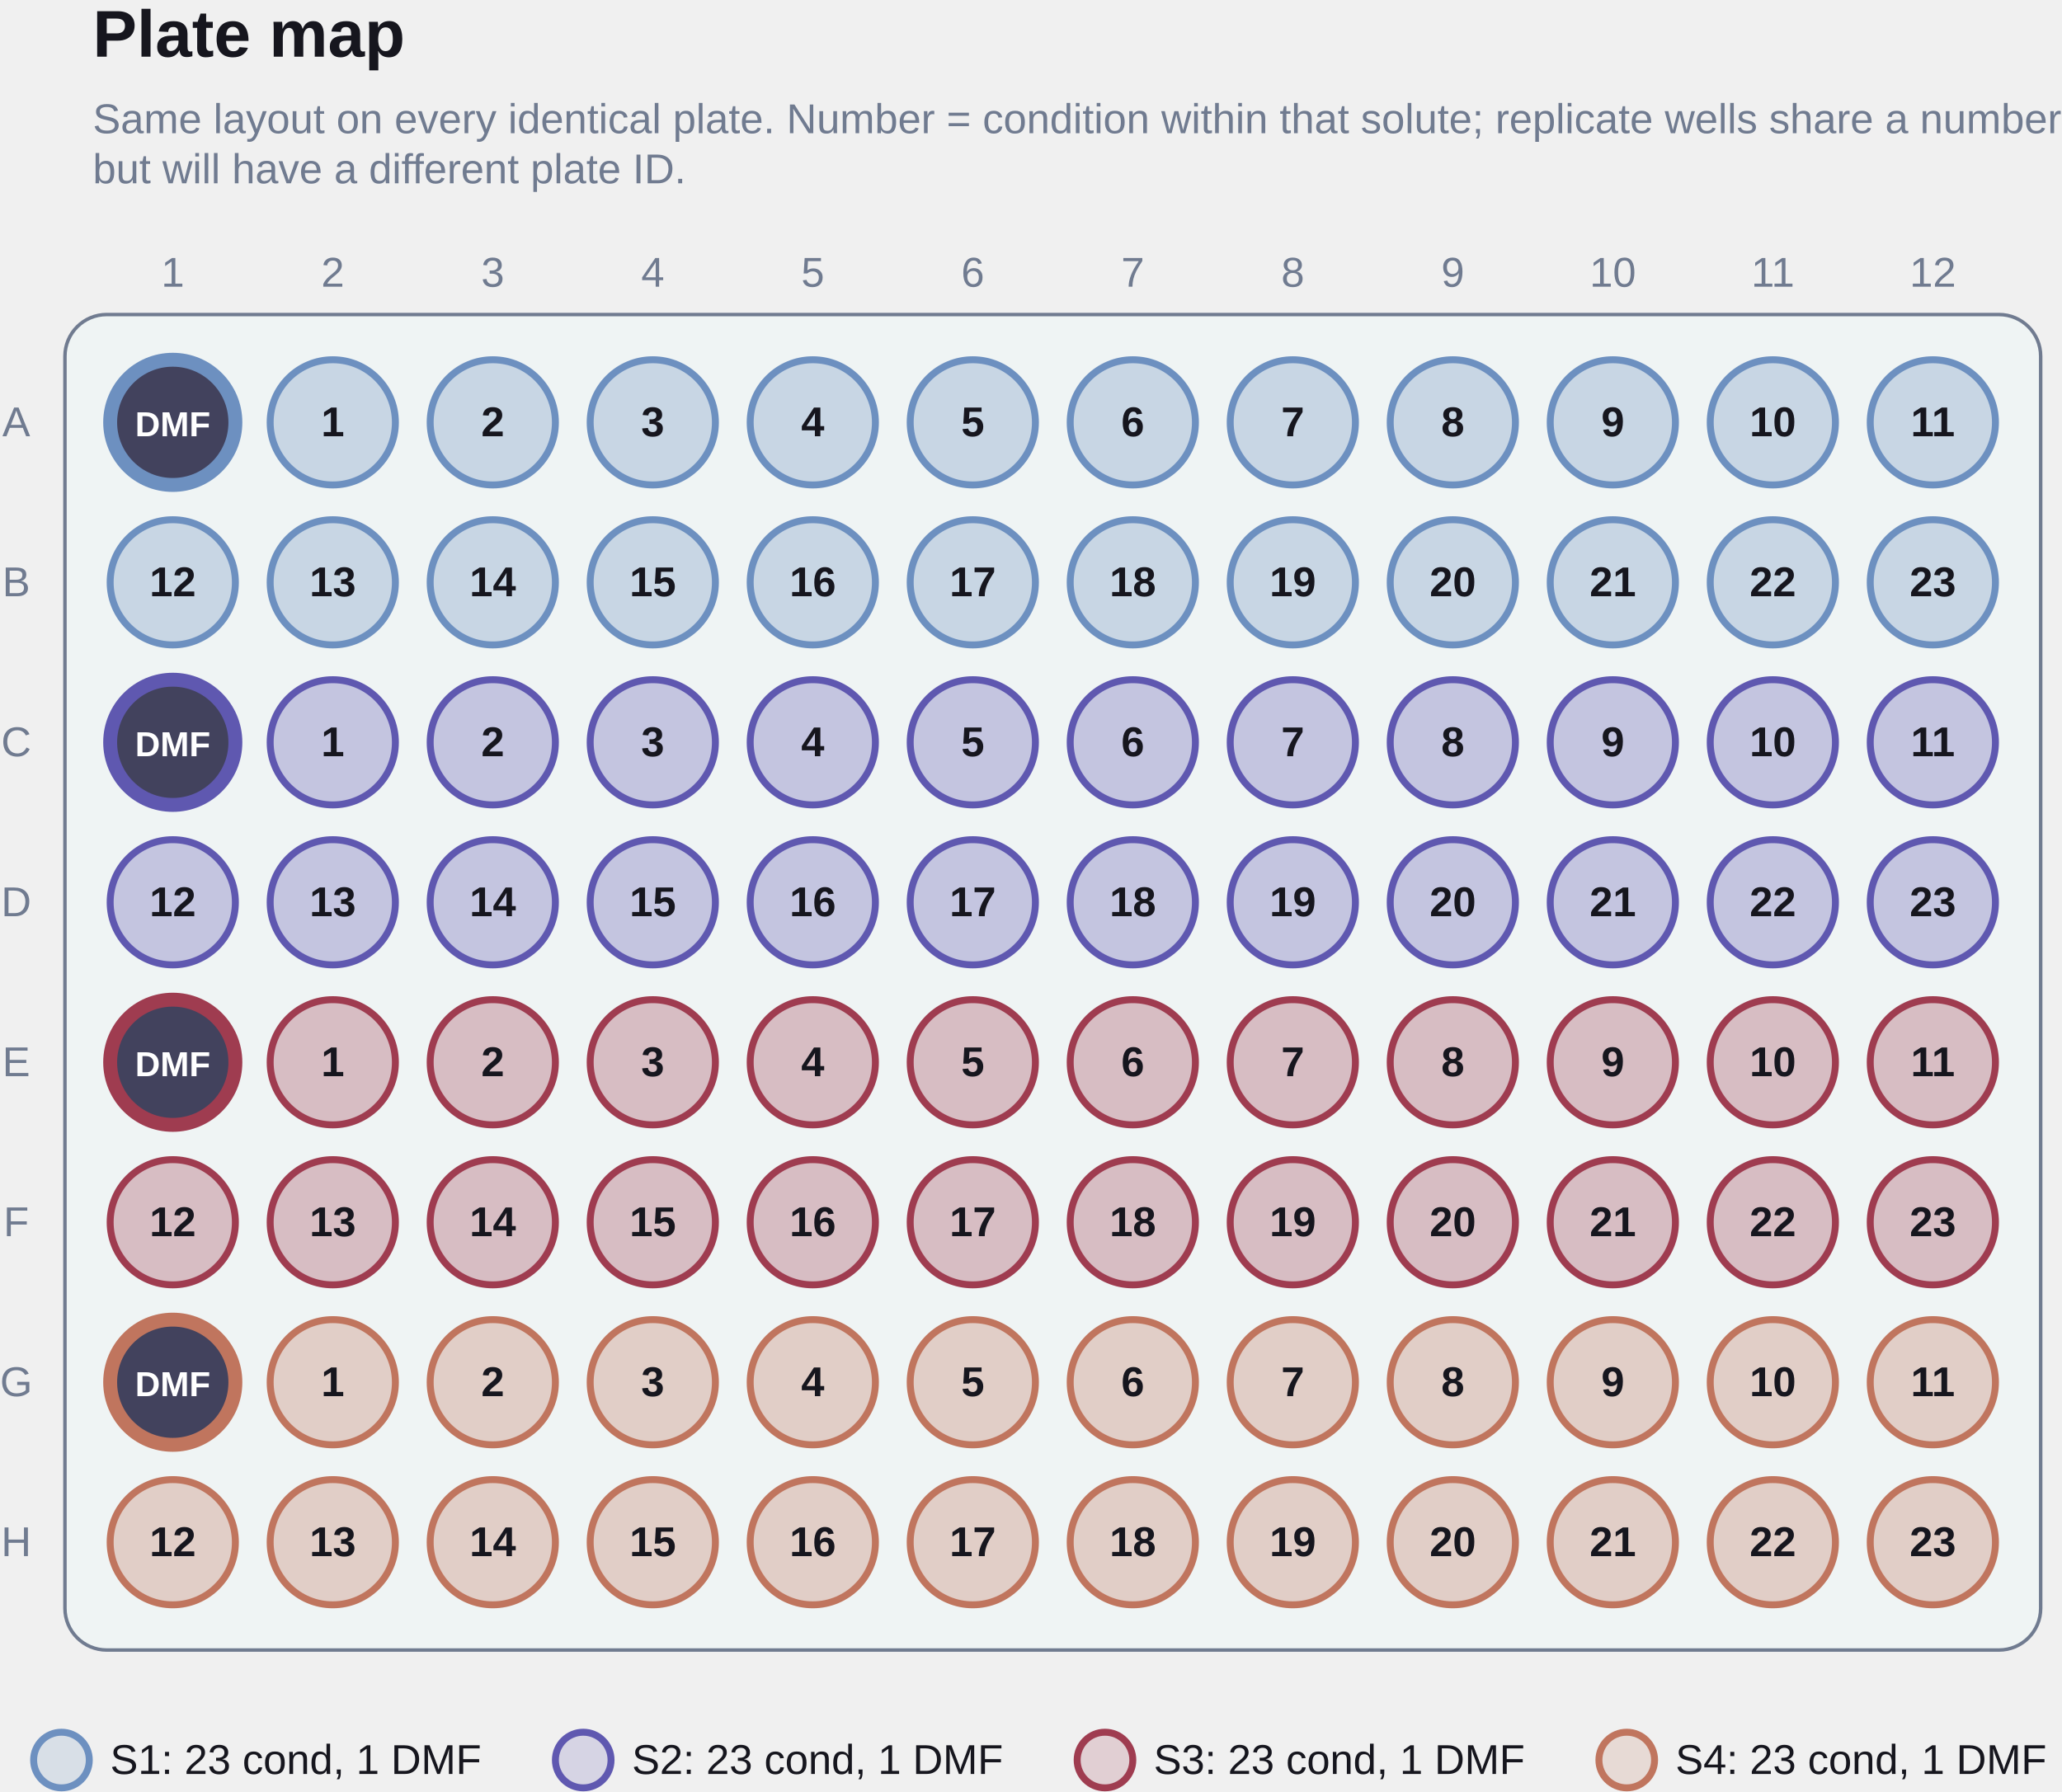
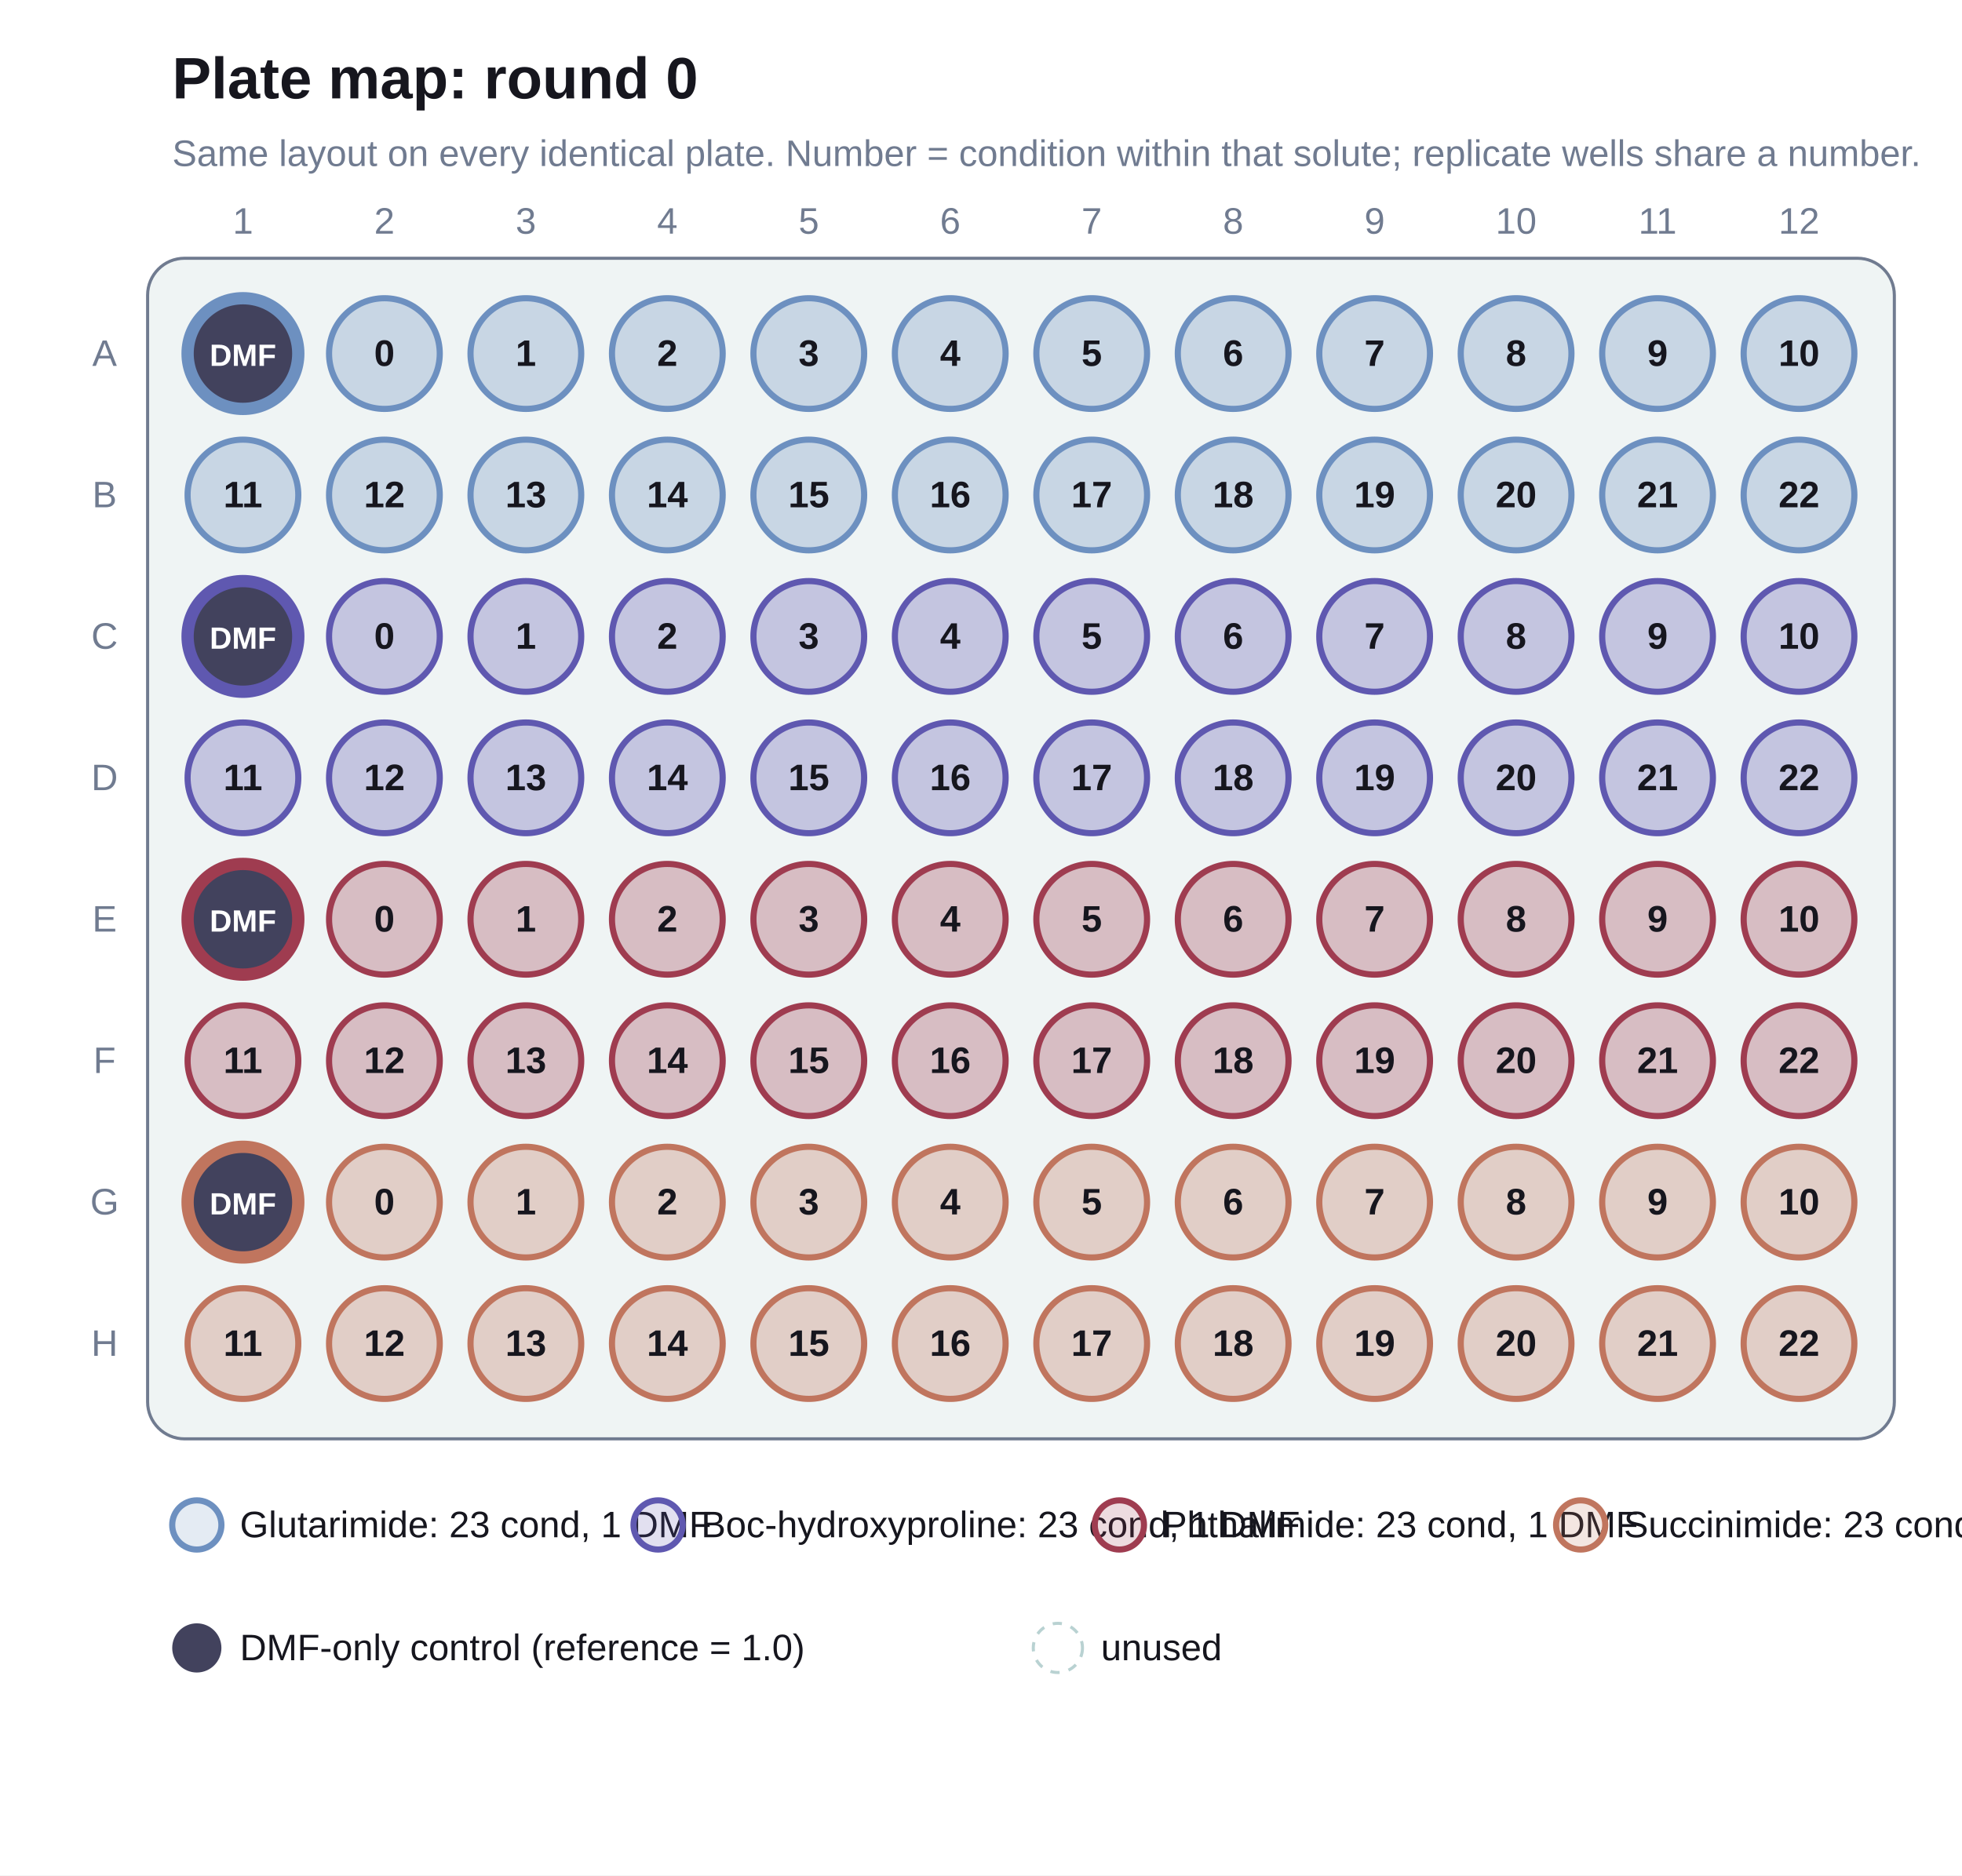
- <svg xmlns="http://www.w3.org/2000/svg" id="Layer_1" version="1.1" viewBox="0 0 592.8 515.07">
-   <defs>
-     <style>
-       .st0, .st1, .st2, .st3, .st4 {
-         isolation: isolate;
-       }
- 
-       .st0, .st1, .st3 {
-         fill: #16161e;
-       }
- 
-       .st0, .st2 {
-         font-family: ArialMT, Arial;
-       }
- 
-       .st0, .st2, .st3 {
-         font-size: 12px;
-       }
- 
-       .st5, .st6, .st7 {
-         stroke: #c0755e;
-       }
- 
-       .st5, .st8, .st9, .st10, .st11, .st12, .st7, .st13 {
-         stroke-width: 2px;
-       }
- 
-       .st5, .st11, .st12, .st13 {
-         fill-opacity: .18;
-       }
- 
-       .st5, .st7 {
-         fill: #c0755e;
-       }
- 
-       .st6, .st14, .st15, .st16 {
-         fill: #42425d;
-         stroke-width: 4px;
-       }
- 
-       .st8, .st9, .st10, .st7 {
-         fill-opacity: .3;
-       }
- 
-       .st8, .st13 {
-         fill: #9f3c50;
-       }
- 
-       .st8, .st13, .st15 {
-         stroke: #9f3c50;
-       }
- 
-       .st1 {
-         font-size: 19px;
-       }
- 
-       .st1, .st3, .st4 {
-         font-family: Arial-BoldMT, Arial;
-         font-weight: 700;
-       }
- 
-       .st9, .st11 {
-         fill: #5f58b0;
-       }
- 
-       .st9, .st11, .st16 {
-         stroke: #5f58b0;
-       }
- 
-       .st10, .st12 {
-         fill: #6d90c0;
-       }
- 
-       .st10, .st12, .st14 {
-         stroke: #6d90c0;
-       }
- 
-       .st17 {
-         fill: #eff4f4;
-         stroke: #707b90;
-       }
- 
-       .st2 {
-         fill: #707b90;
-       }
- 
-       .st4 {
-         fill: #fff;
-         font-size: 10px;
-       }
-     </style>
-   </defs>
-   <text class="st1" transform="translate(26.67 16.3)">
-     <tspan x="0" y="0">Plate map</tspan>
-   </text>
-   <text class="st2" transform="translate(26.67 38.3)">
-     <tspan x="0" y="0">Same layout on every identical plate. Number = condition within that solute; replicate wells share a number</tspan>
-     <tspan x="0" y="14.4">but will have a different plate ID.</tspan>
-   </text>
-   <rect class="st17" x="18.67" y="90.44" width="568" height="384" rx="12" ry="12" />
-   <text class="st2" transform="translate(46.33 82.44)">
-     <tspan x="0" y="0">1</tspan>
-   </text>
-   <text class="st2" transform="translate(92.33 82.44)">
-     <tspan x="0" y="0">2</tspan>
-   </text>
-   <text class="st2" transform="translate(138.33 82.44)">
-     <tspan x="0" y="0">3</tspan>
-   </text>
-   <text class="st2" transform="translate(184.33 82.44)">
-     <tspan x="0" y="0">4</tspan>
-   </text>
-   <text class="st2" transform="translate(230.33 82.44)">
-     <tspan x="0" y="0">5</tspan>
-   </text>
-   <text class="st2" transform="translate(276.33 82.44)">
-     <tspan x="0" y="0">6</tspan>
-   </text>
-   <text class="st2" transform="translate(322.33 82.44)">
-     <tspan x="0" y="0">7</tspan>
-   </text>
-   <text class="st2" transform="translate(368.33 82.44)">
-     <tspan x="0" y="0">8</tspan>
-   </text>
-   <text class="st2" transform="translate(414.33 82.44)">
-     <tspan x="0" y="0">9</tspan>
-   </text>
-   <text class="st2" transform="translate(456.99 82.44)">
-     <tspan x="0" y="0">10</tspan>
-   </text>
-   <text class="st2" transform="translate(503.44 82.44)">
-     <tspan x="0" y="0">11</tspan>
-   </text>
-   <text class="st2" transform="translate(548.99 82.44)">
-     <tspan x="0" y="0">12</tspan>
-   </text>
-   <text class="st2" transform="translate(.67 125.44)">
-     <tspan x="0" y="0">A</tspan>
-   </text>
-   <circle class="st14" cx="49.67" cy="121.44" r="18" />
-   <text class="st4" transform="translate(38.84 125.44)">
-     <tspan x="0" y="0">DMF</tspan>
-   </text>
-   <circle class="st10" cx="95.67" cy="121.44" r="18" />
-   <text class="st3" transform="translate(92.33 125.44)">
-     <tspan x="0" y="0">1</tspan>
-   </text>
-   <circle class="st10" cx="141.67" cy="121.44" r="18" />
-   <text class="st3" transform="translate(138.33 125.44)">
-     <tspan x="0" y="0">2</tspan>
-   </text>
-   <circle class="st10" cx="187.67" cy="121.44" r="18" />
-   <text class="st3" transform="translate(184.33 125.44)">
-     <tspan x="0" y="0">3</tspan>
-   </text>
-   <circle class="st10" cx="233.67" cy="121.44" r="18" />
-   <text class="st3" transform="translate(230.33 125.44)">
-     <tspan x="0" y="0">4</tspan>
-   </text>
-   <circle class="st10" cx="279.67" cy="121.44" r="18" />
-   <text class="st3" transform="translate(276.33 125.44)">
-     <tspan x="0" y="0">5</tspan>
-   </text>
-   <circle class="st10" cx="325.67" cy="121.44" r="18" />
-   <text class="st3" transform="translate(322.33 125.44)">
-     <tspan x="0" y="0">6</tspan>
-   </text>
-   <circle class="st10" cx="371.67" cy="121.44" r="18" />
-   <text class="st3" transform="translate(368.33 125.44)">
-     <tspan x="0" y="0">7</tspan>
-   </text>
-   <circle class="st10" cx="417.67" cy="121.44" r="18" />
-   <text class="st3" transform="translate(414.33 125.44)">
-     <tspan x="0" y="0">8</tspan>
-   </text>
-   <circle class="st10" cx="463.67" cy="121.44" r="18" />
-   <text class="st3" transform="translate(460.33 125.44)">
-     <tspan x="0" y="0">9</tspan>
-   </text>
-   <circle class="st10" cx="509.67" cy="121.44" r="18" />
-   <text class="st3" transform="translate(502.99 125.44)">
-     <tspan x="0" y="0">10</tspan>
-   </text>
-   <circle class="st10" cx="555.67" cy="121.44" r="18" />
-   <text class="st3" transform="translate(549.32 125.44)">
-     <tspan x="0" y="0">11</tspan>
-   </text>
-   <text class="st2" transform="translate(.67 171.44)">
-     <tspan x="0" y="0">B</tspan>
-   </text>
-   <circle class="st10" cx="49.67" cy="167.44" r="18" />
-   <text class="st3" transform="translate(42.99 171.44)">
-     <tspan x="0" y="0">12</tspan>
-   </text>
-   <circle class="st10" cx="95.67" cy="167.44" r="18" />
-   <text class="st3" transform="translate(88.99 171.44)">
-     <tspan x="0" y="0">13</tspan>
-   </text>
-   <circle class="st10" cx="141.67" cy="167.44" r="18" />
-   <text class="st3" transform="translate(134.99 171.44)">
-     <tspan x="0" y="0">14</tspan>
-   </text>
-   <circle class="st10" cx="187.67" cy="167.44" r="18" />
-   <text class="st3" transform="translate(180.99 171.44)">
-     <tspan x="0" y="0">15</tspan>
-   </text>
-   <circle class="st10" cx="233.67" cy="167.44" r="18" />
-   <text class="st3" transform="translate(226.99 171.44)">
-     <tspan x="0" y="0">16</tspan>
-   </text>
-   <circle class="st10" cx="279.67" cy="167.44" r="18" />
-   <text class="st3" transform="translate(272.99 171.44)">
-     <tspan x="0" y="0">17</tspan>
-   </text>
-   <circle class="st10" cx="325.67" cy="167.44" r="18" />
-   <text class="st3" transform="translate(318.99 171.44)">
-     <tspan x="0" y="0">18</tspan>
-   </text>
-   <circle class="st10" cx="371.67" cy="167.44" r="18" />
-   <text class="st3" transform="translate(364.99 171.44)">
-     <tspan x="0" y="0">19</tspan>
-   </text>
-   <circle class="st10" cx="417.67" cy="167.44" r="18" />
-   <text class="st3" transform="translate(410.99 171.44)">
-     <tspan x="0" y="0">20</tspan>
-   </text>
-   <circle class="st10" cx="463.67" cy="167.44" r="18" />
-   <text class="st3" transform="translate(456.99 171.44)">
-     <tspan x="0" y="0">21</tspan>
-   </text>
-   <circle class="st10" cx="509.67" cy="167.44" r="18" />
-   <text class="st3" transform="translate(502.99 171.44)">
-     <tspan x="0" y="0">22</tspan>
-   </text>
-   <circle class="st10" cx="555.67" cy="167.44" r="18" />
-   <text class="st3" transform="translate(548.99 171.44)">
-     <tspan x="0" y="0">23</tspan>
-   </text>
-   <text class="st2" transform="translate(.33 217.44)">
-     <tspan x="0" y="0">C</tspan>
-   </text>
-   <circle class="st16" cx="49.67" cy="213.44" r="18" />
-   <text class="st4" transform="translate(38.84 217.44)">
-     <tspan x="0" y="0">DMF</tspan>
-   </text>
-   <circle class="st9" cx="95.67" cy="213.44" r="18" />
-   <text class="st3" transform="translate(92.33 217.44)">
-     <tspan x="0" y="0">1</tspan>
-   </text>
-   <circle class="st9" cx="141.67" cy="213.44" r="18" />
-   <text class="st3" transform="translate(138.33 217.44)">
-     <tspan x="0" y="0">2</tspan>
-   </text>
-   <circle class="st9" cx="187.67" cy="213.44" r="18" />
-   <text class="st3" transform="translate(184.33 217.44)">
-     <tspan x="0" y="0">3</tspan>
-   </text>
-   <circle class="st9" cx="233.67" cy="213.44" r="18" />
-   <text class="st3" transform="translate(230.33 217.44)">
-     <tspan x="0" y="0">4</tspan>
-   </text>
-   <circle class="st9" cx="279.67" cy="213.44" r="18" />
-   <text class="st3" transform="translate(276.33 217.44)">
-     <tspan x="0" y="0">5</tspan>
-   </text>
-   <circle class="st9" cx="325.67" cy="213.44" r="18" />
-   <text class="st3" transform="translate(322.33 217.44)">
-     <tspan x="0" y="0">6</tspan>
-   </text>
-   <circle class="st9" cx="371.67" cy="213.44" r="18" />
-   <text class="st3" transform="translate(368.33 217.44)">
-     <tspan x="0" y="0">7</tspan>
-   </text>
-   <circle class="st9" cx="417.67" cy="213.44" r="18" />
-   <text class="st3" transform="translate(414.33 217.44)">
-     <tspan x="0" y="0">8</tspan>
-   </text>
-   <circle class="st9" cx="463.67" cy="213.44" r="18" />
-   <text class="st3" transform="translate(460.33 217.44)">
-     <tspan x="0" y="0">9</tspan>
-   </text>
-   <circle class="st9" cx="509.67" cy="213.44" r="18" />
-   <text class="st3" transform="translate(502.99 217.44)">
-     <tspan x="0" y="0">10</tspan>
-   </text>
-   <circle class="st9" cx="555.67" cy="213.44" r="18" />
-   <text class="st3" transform="translate(549.32 217.44)">
-     <tspan x="0" y="0">11</tspan>
-   </text>
-   <text class="st2" transform="translate(.33 263.44)">
-     <tspan x="0" y="0">D</tspan>
-   </text>
-   <circle class="st9" cx="49.67" cy="259.44" r="18" />
-   <text class="st3" transform="translate(42.99 263.44)">
-     <tspan x="0" y="0">12</tspan>
-   </text>
-   <circle class="st9" cx="95.67" cy="259.44" r="18" />
-   <text class="st3" transform="translate(88.99 263.44)">
-     <tspan x="0" y="0">13</tspan>
-   </text>
-   <circle class="st9" cx="141.67" cy="259.44" r="18" />
-   <text class="st3" transform="translate(134.99 263.44)">
-     <tspan x="0" y="0">14</tspan>
-   </text>
-   <circle class="st9" cx="187.67" cy="259.44" r="18" />
-   <text class="st3" transform="translate(180.99 263.44)">
-     <tspan x="0" y="0">15</tspan>
-   </text>
-   <circle class="st9" cx="233.67" cy="259.44" r="18" />
-   <text class="st3" transform="translate(226.99 263.44)">
-     <tspan x="0" y="0">16</tspan>
-   </text>
-   <circle class="st9" cx="279.67" cy="259.44" r="18" />
-   <text class="st3" transform="translate(272.99 263.44)">
-     <tspan x="0" y="0">17</tspan>
-   </text>
-   <circle class="st9" cx="325.67" cy="259.44" r="18" />
-   <text class="st3" transform="translate(318.99 263.44)">
-     <tspan x="0" y="0">18</tspan>
-   </text>
-   <circle class="st9" cx="371.67" cy="259.44" r="18" />
-   <text class="st3" transform="translate(364.99 263.44)">
-     <tspan x="0" y="0">19</tspan>
-   </text>
-   <circle class="st9" cx="417.67" cy="259.44" r="18" />
-   <text class="st3" transform="translate(410.99 263.44)">
-     <tspan x="0" y="0">20</tspan>
-   </text>
-   <circle class="st9" cx="463.67" cy="259.44" r="18" />
-   <text class="st3" transform="translate(456.99 263.44)">
-     <tspan x="0" y="0">21</tspan>
-   </text>
-   <circle class="st9" cx="509.67" cy="259.44" r="18" />
-   <text class="st3" transform="translate(502.99 263.44)">
-     <tspan x="0" y="0">22</tspan>
-   </text>
-   <circle class="st9" cx="555.67" cy="259.44" r="18" />
-   <text class="st3" transform="translate(548.99 263.44)">
-     <tspan x="0" y="0">23</tspan>
-   </text>
-   <text class="st2" transform="translate(.67 309.44)">
-     <tspan x="0" y="0">E</tspan>
-   </text>
-   <circle class="st15" cx="49.67" cy="305.44" r="18" />
-   <text class="st4" transform="translate(38.84 309.44)">
-     <tspan x="0" y="0">DMF</tspan>
-   </text>
-   <circle class="st8" cx="95.67" cy="305.44" r="18" />
-   <text class="st3" transform="translate(92.33 309.44)">
-     <tspan x="0" y="0">1</tspan>
-   </text>
-   <circle class="st8" cx="141.67" cy="305.44" r="18" />
-   <text class="st3" transform="translate(138.33 309.44)">
-     <tspan x="0" y="0">2</tspan>
-   </text>
-   <circle class="st8" cx="187.67" cy="305.44" r="18" />
-   <text class="st3" transform="translate(184.33 309.44)">
-     <tspan x="0" y="0">3</tspan>
-   </text>
-   <circle class="st8" cx="233.67" cy="305.44" r="18" />
-   <text class="st3" transform="translate(230.33 309.44)">
-     <tspan x="0" y="0">4</tspan>
-   </text>
-   <circle class="st8" cx="279.67" cy="305.44" r="18" />
-   <text class="st3" transform="translate(276.33 309.44)">
-     <tspan x="0" y="0">5</tspan>
-   </text>
-   <circle class="st8" cx="325.67" cy="305.44" r="18" />
-   <text class="st3" transform="translate(322.33 309.44)">
-     <tspan x="0" y="0">6</tspan>
-   </text>
-   <circle class="st8" cx="371.67" cy="305.44" r="18" />
-   <text class="st3" transform="translate(368.33 309.44)">
-     <tspan x="0" y="0">7</tspan>
-   </text>
-   <circle class="st8" cx="417.67" cy="305.44" r="18" />
-   <text class="st3" transform="translate(414.33 309.44)">
-     <tspan x="0" y="0">8</tspan>
-   </text>
-   <circle class="st8" cx="463.67" cy="305.44" r="18" />
-   <text class="st3" transform="translate(460.33 309.44)">
-     <tspan x="0" y="0">9</tspan>
-   </text>
-   <circle class="st8" cx="509.67" cy="305.44" r="18" />
-   <text class="st3" transform="translate(502.99 309.44)">
-     <tspan x="0" y="0">10</tspan>
-   </text>
-   <circle class="st8" cx="555.67" cy="305.44" r="18" />
-   <text class="st3" transform="translate(549.32 309.44)">
-     <tspan x="0" y="0">11</tspan>
-   </text>
-   <text class="st2" transform="translate(1 355.44)">
-     <tspan x="0" y="0">F</tspan>
-   </text>
-   <circle class="st8" cx="49.67" cy="351.44" r="18" />
-   <text class="st3" transform="translate(42.99 355.44)">
-     <tspan x="0" y="0">12</tspan>
-   </text>
-   <circle class="st8" cx="95.67" cy="351.44" r="18" />
-   <text class="st3" transform="translate(88.99 355.44)">
-     <tspan x="0" y="0">13</tspan>
-   </text>
-   <circle class="st8" cx="141.67" cy="351.44" r="18" />
-   <text class="st3" transform="translate(134.99 355.44)">
-     <tspan x="0" y="0">14</tspan>
-   </text>
-   <circle class="st8" cx="187.67" cy="351.44" r="18" />
-   <text class="st3" transform="translate(180.99 355.44)">
-     <tspan x="0" y="0">15</tspan>
-   </text>
-   <circle class="st8" cx="233.67" cy="351.44" r="18" />
-   <text class="st3" transform="translate(226.99 355.44)">
-     <tspan x="0" y="0">16</tspan>
-   </text>
-   <circle class="st8" cx="279.67" cy="351.44" r="18" />
-   <text class="st3" transform="translate(272.99 355.44)">
-     <tspan x="0" y="0">17</tspan>
-   </text>
-   <circle class="st8" cx="325.67" cy="351.44" r="18" />
-   <text class="st3" transform="translate(318.99 355.44)">
-     <tspan x="0" y="0">18</tspan>
-   </text>
-   <circle class="st8" cx="371.67" cy="351.44" r="18" />
-   <text class="st3" transform="translate(364.99 355.44)">
-     <tspan x="0" y="0">19</tspan>
-   </text>
-   <circle class="st8" cx="417.67" cy="351.44" r="18" />
-   <text class="st3" transform="translate(410.99 355.44)">
-     <tspan x="0" y="0">20</tspan>
-   </text>
-   <circle class="st8" cx="463.67" cy="351.44" r="18" />
-   <text class="st3" transform="translate(456.99 355.44)">
-     <tspan x="0" y="0">21</tspan>
-   </text>
-   <circle class="st8" cx="509.67" cy="351.44" r="18" />
-   <text class="st3" transform="translate(502.99 355.44)">
-     <tspan x="0" y="0">22</tspan>
-   </text>
-   <circle class="st8" cx="555.67" cy="351.44" r="18" />
-   <text class="st3" transform="translate(548.99 355.44)">
-     <tspan x="0" y="0">23</tspan>
-   </text>
-   <text class="st2" transform="translate(0 401.44)">
-     <tspan x="0" y="0">G</tspan>
-   </text>
-   <circle class="st6" cx="49.67" cy="397.44" r="18" />
-   <text class="st4" transform="translate(38.84 401.44)">
-     <tspan x="0" y="0">DMF</tspan>
-   </text>
-   <circle class="st7" cx="95.67" cy="397.44" r="18" />
-   <text class="st3" transform="translate(92.33 401.44)">
-     <tspan x="0" y="0">1</tspan>
-   </text>
-   <circle class="st7" cx="141.67" cy="397.44" r="18" />
-   <text class="st3" transform="translate(138.33 401.44)">
-     <tspan x="0" y="0">2</tspan>
-   </text>
-   <circle class="st7" cx="187.67" cy="397.44" r="18" />
-   <text class="st3" transform="translate(184.33 401.44)">
-     <tspan x="0" y="0">3</tspan>
-   </text>
-   <circle class="st7" cx="233.67" cy="397.44" r="18" />
-   <text class="st3" transform="translate(230.33 401.44)">
-     <tspan x="0" y="0">4</tspan>
-   </text>
-   <circle class="st7" cx="279.67" cy="397.44" r="18" />
-   <text class="st3" transform="translate(276.33 401.44)">
-     <tspan x="0" y="0">5</tspan>
-   </text>
-   <circle class="st7" cx="325.67" cy="397.44" r="18" />
-   <text class="st3" transform="translate(322.33 401.44)">
-     <tspan x="0" y="0">6</tspan>
-   </text>
-   <circle class="st7" cx="371.67" cy="397.44" r="18" />
-   <text class="st3" transform="translate(368.33 401.44)">
-     <tspan x="0" y="0">7</tspan>
-   </text>
-   <circle class="st7" cx="417.67" cy="397.44" r="18" />
-   <text class="st3" transform="translate(414.33 401.44)">
-     <tspan x="0" y="0">8</tspan>
-   </text>
-   <circle class="st7" cx="463.67" cy="397.44" r="18" />
-   <text class="st3" transform="translate(460.33 401.44)">
-     <tspan x="0" y="0">9</tspan>
-   </text>
-   <circle class="st7" cx="509.67" cy="397.44" r="18" />
-   <text class="st3" transform="translate(502.99 401.44)">
-     <tspan x="0" y="0">10</tspan>
-   </text>
-   <circle class="st7" cx="555.67" cy="397.44" r="18" />
-   <text class="st3" transform="translate(549.32 401.44)">
-     <tspan x="0" y="0">11</tspan>
-   </text>
-   <text class="st2" transform="translate(.33 447.44)">
-     <tspan x="0" y="0">H</tspan>
-   </text>
-   <circle class="st7" cx="49.67" cy="443.44" r="18" />
-   <text class="st3" transform="translate(42.99 447.44)">
-     <tspan x="0" y="0">12</tspan>
-   </text>
-   <circle class="st7" cx="95.67" cy="443.44" r="18" />
-   <text class="st3" transform="translate(88.99 447.44)">
-     <tspan x="0" y="0">13</tspan>
-   </text>
-   <circle class="st7" cx="141.67" cy="443.44" r="18" />
-   <text class="st3" transform="translate(134.99 447.44)">
-     <tspan x="0" y="0">14</tspan>
-   </text>
-   <circle class="st7" cx="187.67" cy="443.44" r="18" />
-   <text class="st3" transform="translate(180.99 447.44)">
-     <tspan x="0" y="0">15</tspan>
-   </text>
-   <circle class="st7" cx="233.67" cy="443.44" r="18" />
-   <text class="st3" transform="translate(226.99 447.44)">
-     <tspan x="0" y="0">16</tspan>
-   </text>
-   <circle class="st7" cx="279.67" cy="443.44" r="18" />
-   <text class="st3" transform="translate(272.99 447.44)">
-     <tspan x="0" y="0">17</tspan>
-   </text>
-   <circle class="st7" cx="325.67" cy="443.44" r="18" />
-   <text class="st3" transform="translate(318.99 447.44)">
-     <tspan x="0" y="0">18</tspan>
-   </text>
-   <circle class="st7" cx="371.67" cy="443.44" r="18" />
-   <text class="st3" transform="translate(364.99 447.44)">
-     <tspan x="0" y="0">19</tspan>
-   </text>
-   <circle class="st7" cx="417.67" cy="443.44" r="18" />
-   <text class="st3" transform="translate(410.99 447.44)">
-     <tspan x="0" y="0">20</tspan>
-   </text>
-   <circle class="st7" cx="463.67" cy="443.44" r="18" />
-   <text class="st3" transform="translate(456.99 447.44)">
-     <tspan x="0" y="0">21</tspan>
-   </text>
-   <circle class="st7" cx="509.67" cy="443.44" r="18" />
-   <text class="st3" transform="translate(502.99 447.44)">
-     <tspan x="0" y="0">22</tspan>
-   </text>
-   <circle class="st7" cx="555.67" cy="443.44" r="18" />
-   <text class="st3" transform="translate(548.99 447.44)">
-     <tspan x="0" y="0">23</tspan>
-   </text>
-   <circle class="st12" cx="17.67" cy="506.07" r="8" />
-   <text class="st0" transform="translate(31.67 510.07)">
-     <tspan x="0" y="0">S1: 23 cond, 1 DMF</tspan>
-   </text>
-   <circle class="st11" cx="167.67" cy="506.07" r="8" />
-   <text class="st0" transform="translate(181.67 510.07)">
-     <tspan x="0" y="0">S2: 23 cond, 1 DMF</tspan>
-   </text>
-   <circle class="st13" cx="317.67" cy="506.07" r="8" />
-   <text class="st0" transform="translate(331.67 510.07)">
-     <tspan x="0" y="0">S3: 23 cond, 1 DMF</tspan>
-   </text>
-   <circle class="st5" cx="467.67" cy="506.07" r="8" />
-   <text class="st0" transform="translate(481.67 510.07)">
-     <tspan x="0" y="0">S4: 23 cond, 1 DMF</tspan>
-   </text>
+ <svg xmlns="http://www.w3.org/2000/svg" viewBox="0 0 638 610" width="638" height="610" font-family="Arial">
+   <rect width="638" height="610" fill="#fff" />
+   <text x="56" y="32" font-size="19" font-weight="bold" fill="#16161e">Plate map: round 0</text>
+   <text x="56" y="54" font-size="12" fill="#707b90">Same layout on every identical plate. Number = condition within that solute; replicate wells share a number.</text>
+   <rect x="48" y="84" width="568" height="384" rx="12" fill="#eff4f4" stroke="#707b90" />
+   <text x="79.0" y="76" text-anchor="middle" font-size="12" fill="#707b90">1</text>
+   <text x="125.0" y="76" text-anchor="middle" font-size="12" fill="#707b90">2</text>
+   <text x="171.0" y="76" text-anchor="middle" font-size="12" fill="#707b90">3</text>
+   <text x="217.0" y="76" text-anchor="middle" font-size="12" fill="#707b90">4</text>
+   <text x="263.0" y="76" text-anchor="middle" font-size="12" fill="#707b90">5</text>
+   <text x="309.0" y="76" text-anchor="middle" font-size="12" fill="#707b90">6</text>
+   <text x="355.0" y="76" text-anchor="middle" font-size="12" fill="#707b90">7</text>
+   <text x="401.0" y="76" text-anchor="middle" font-size="12" fill="#707b90">8</text>
+   <text x="447.0" y="76" text-anchor="middle" font-size="12" fill="#707b90">9</text>
+   <text x="493.0" y="76" text-anchor="middle" font-size="12" fill="#707b90">10</text>
+   <text x="539.0" y="76" text-anchor="middle" font-size="12" fill="#707b90">11</text>
+   <text x="585.0" y="76" text-anchor="middle" font-size="12" fill="#707b90">12</text>
+   <text x="34" y="119.0" text-anchor="middle" font-size="12" fill="#707b90">A</text>
+   <circle cx="79.0" cy="115.0" r="18" fill="#42425d" stroke="#6d90c0" stroke-width="4" />
+   <text x="79.0" y="119.0" text-anchor="middle" font-size="10" font-weight="bold" fill="#fff">DMF</text>
+   <circle cx="125.0" cy="115.0" r="18" fill="#6d90c0" fill-opacity="0.3" stroke="#6d90c0" stroke-width="2" />
+   <text x="125.0" y="119.0" text-anchor="middle" font-size="12" font-weight="bold" fill="#16161e">0</text>
+   <circle cx="171.0" cy="115.0" r="18" fill="#6d90c0" fill-opacity="0.3" stroke="#6d90c0" stroke-width="2" />
+   <text x="171.0" y="119.0" text-anchor="middle" font-size="12" font-weight="bold" fill="#16161e">1</text>
+   <circle cx="217.0" cy="115.0" r="18" fill="#6d90c0" fill-opacity="0.3" stroke="#6d90c0" stroke-width="2" />
+   <text x="217.0" y="119.0" text-anchor="middle" font-size="12" font-weight="bold" fill="#16161e">2</text>
+   <circle cx="263.0" cy="115.0" r="18" fill="#6d90c0" fill-opacity="0.3" stroke="#6d90c0" stroke-width="2" />
+   <text x="263.0" y="119.0" text-anchor="middle" font-size="12" font-weight="bold" fill="#16161e">3</text>
+   <circle cx="309.0" cy="115.0" r="18" fill="#6d90c0" fill-opacity="0.3" stroke="#6d90c0" stroke-width="2" />
+   <text x="309.0" y="119.0" text-anchor="middle" font-size="12" font-weight="bold" fill="#16161e">4</text>
+   <circle cx="355.0" cy="115.0" r="18" fill="#6d90c0" fill-opacity="0.3" stroke="#6d90c0" stroke-width="2" />
+   <text x="355.0" y="119.0" text-anchor="middle" font-size="12" font-weight="bold" fill="#16161e">5</text>
+   <circle cx="401.0" cy="115.0" r="18" fill="#6d90c0" fill-opacity="0.3" stroke="#6d90c0" stroke-width="2" />
+   <text x="401.0" y="119.0" text-anchor="middle" font-size="12" font-weight="bold" fill="#16161e">6</text>
+   <circle cx="447.0" cy="115.0" r="18" fill="#6d90c0" fill-opacity="0.3" stroke="#6d90c0" stroke-width="2" />
+   <text x="447.0" y="119.0" text-anchor="middle" font-size="12" font-weight="bold" fill="#16161e">7</text>
+   <circle cx="493.0" cy="115.0" r="18" fill="#6d90c0" fill-opacity="0.3" stroke="#6d90c0" stroke-width="2" />
+   <text x="493.0" y="119.0" text-anchor="middle" font-size="12" font-weight="bold" fill="#16161e">8</text>
+   <circle cx="539.0" cy="115.0" r="18" fill="#6d90c0" fill-opacity="0.3" stroke="#6d90c0" stroke-width="2" />
+   <text x="539.0" y="119.0" text-anchor="middle" font-size="12" font-weight="bold" fill="#16161e">9</text>
+   <circle cx="585.0" cy="115.0" r="18" fill="#6d90c0" fill-opacity="0.3" stroke="#6d90c0" stroke-width="2" />
+   <text x="585.0" y="119.0" text-anchor="middle" font-size="12" font-weight="bold" fill="#16161e">10</text>
+   <text x="34" y="165.0" text-anchor="middle" font-size="12" fill="#707b90">B</text>
+   <circle cx="79.0" cy="161.0" r="18" fill="#6d90c0" fill-opacity="0.3" stroke="#6d90c0" stroke-width="2" />
+   <text x="79.0" y="165.0" text-anchor="middle" font-size="12" font-weight="bold" fill="#16161e">11</text>
+   <circle cx="125.0" cy="161.0" r="18" fill="#6d90c0" fill-opacity="0.3" stroke="#6d90c0" stroke-width="2" />
+   <text x="125.0" y="165.0" text-anchor="middle" font-size="12" font-weight="bold" fill="#16161e">12</text>
+   <circle cx="171.0" cy="161.0" r="18" fill="#6d90c0" fill-opacity="0.3" stroke="#6d90c0" stroke-width="2" />
+   <text x="171.0" y="165.0" text-anchor="middle" font-size="12" font-weight="bold" fill="#16161e">13</text>
+   <circle cx="217.0" cy="161.0" r="18" fill="#6d90c0" fill-opacity="0.3" stroke="#6d90c0" stroke-width="2" />
+   <text x="217.0" y="165.0" text-anchor="middle" font-size="12" font-weight="bold" fill="#16161e">14</text>
+   <circle cx="263.0" cy="161.0" r="18" fill="#6d90c0" fill-opacity="0.3" stroke="#6d90c0" stroke-width="2" />
+   <text x="263.0" y="165.0" text-anchor="middle" font-size="12" font-weight="bold" fill="#16161e">15</text>
+   <circle cx="309.0" cy="161.0" r="18" fill="#6d90c0" fill-opacity="0.3" stroke="#6d90c0" stroke-width="2" />
+   <text x="309.0" y="165.0" text-anchor="middle" font-size="12" font-weight="bold" fill="#16161e">16</text>
+   <circle cx="355.0" cy="161.0" r="18" fill="#6d90c0" fill-opacity="0.3" stroke="#6d90c0" stroke-width="2" />
+   <text x="355.0" y="165.0" text-anchor="middle" font-size="12" font-weight="bold" fill="#16161e">17</text>
+   <circle cx="401.0" cy="161.0" r="18" fill="#6d90c0" fill-opacity="0.3" stroke="#6d90c0" stroke-width="2" />
+   <text x="401.0" y="165.0" text-anchor="middle" font-size="12" font-weight="bold" fill="#16161e">18</text>
+   <circle cx="447.0" cy="161.0" r="18" fill="#6d90c0" fill-opacity="0.3" stroke="#6d90c0" stroke-width="2" />
+   <text x="447.0" y="165.0" text-anchor="middle" font-size="12" font-weight="bold" fill="#16161e">19</text>
+   <circle cx="493.0" cy="161.0" r="18" fill="#6d90c0" fill-opacity="0.3" stroke="#6d90c0" stroke-width="2" />
+   <text x="493.0" y="165.0" text-anchor="middle" font-size="12" font-weight="bold" fill="#16161e">20</text>
+   <circle cx="539.0" cy="161.0" r="18" fill="#6d90c0" fill-opacity="0.3" stroke="#6d90c0" stroke-width="2" />
+   <text x="539.0" y="165.0" text-anchor="middle" font-size="12" font-weight="bold" fill="#16161e">21</text>
+   <circle cx="585.0" cy="161.0" r="18" fill="#6d90c0" fill-opacity="0.3" stroke="#6d90c0" stroke-width="2" />
+   <text x="585.0" y="165.0" text-anchor="middle" font-size="12" font-weight="bold" fill="#16161e">22</text>
+   <text x="34" y="211.0" text-anchor="middle" font-size="12" fill="#707b90">C</text>
+   <circle cx="79.0" cy="207.0" r="18" fill="#42425d" stroke="#5f58b0" stroke-width="4" />
+   <text x="79.0" y="211.0" text-anchor="middle" font-size="10" font-weight="bold" fill="#fff">DMF</text>
+   <circle cx="125.0" cy="207.0" r="18" fill="#5f58b0" fill-opacity="0.3" stroke="#5f58b0" stroke-width="2" />
+   <text x="125.0" y="211.0" text-anchor="middle" font-size="12" font-weight="bold" fill="#16161e">0</text>
+   <circle cx="171.0" cy="207.0" r="18" fill="#5f58b0" fill-opacity="0.3" stroke="#5f58b0" stroke-width="2" />
+   <text x="171.0" y="211.0" text-anchor="middle" font-size="12" font-weight="bold" fill="#16161e">1</text>
+   <circle cx="217.0" cy="207.0" r="18" fill="#5f58b0" fill-opacity="0.3" stroke="#5f58b0" stroke-width="2" />
+   <text x="217.0" y="211.0" text-anchor="middle" font-size="12" font-weight="bold" fill="#16161e">2</text>
+   <circle cx="263.0" cy="207.0" r="18" fill="#5f58b0" fill-opacity="0.3" stroke="#5f58b0" stroke-width="2" />
+   <text x="263.0" y="211.0" text-anchor="middle" font-size="12" font-weight="bold" fill="#16161e">3</text>
+   <circle cx="309.0" cy="207.0" r="18" fill="#5f58b0" fill-opacity="0.3" stroke="#5f58b0" stroke-width="2" />
+   <text x="309.0" y="211.0" text-anchor="middle" font-size="12" font-weight="bold" fill="#16161e">4</text>
+   <circle cx="355.0" cy="207.0" r="18" fill="#5f58b0" fill-opacity="0.3" stroke="#5f58b0" stroke-width="2" />
+   <text x="355.0" y="211.0" text-anchor="middle" font-size="12" font-weight="bold" fill="#16161e">5</text>
+   <circle cx="401.0" cy="207.0" r="18" fill="#5f58b0" fill-opacity="0.3" stroke="#5f58b0" stroke-width="2" />
+   <text x="401.0" y="211.0" text-anchor="middle" font-size="12" font-weight="bold" fill="#16161e">6</text>
+   <circle cx="447.0" cy="207.0" r="18" fill="#5f58b0" fill-opacity="0.3" stroke="#5f58b0" stroke-width="2" />
+   <text x="447.0" y="211.0" text-anchor="middle" font-size="12" font-weight="bold" fill="#16161e">7</text>
+   <circle cx="493.0" cy="207.0" r="18" fill="#5f58b0" fill-opacity="0.3" stroke="#5f58b0" stroke-width="2" />
+   <text x="493.0" y="211.0" text-anchor="middle" font-size="12" font-weight="bold" fill="#16161e">8</text>
+   <circle cx="539.0" cy="207.0" r="18" fill="#5f58b0" fill-opacity="0.3" stroke="#5f58b0" stroke-width="2" />
+   <text x="539.0" y="211.0" text-anchor="middle" font-size="12" font-weight="bold" fill="#16161e">9</text>
+   <circle cx="585.0" cy="207.0" r="18" fill="#5f58b0" fill-opacity="0.3" stroke="#5f58b0" stroke-width="2" />
+   <text x="585.0" y="211.0" text-anchor="middle" font-size="12" font-weight="bold" fill="#16161e">10</text>
+   <text x="34" y="257.0" text-anchor="middle" font-size="12" fill="#707b90">D</text>
+   <circle cx="79.0" cy="253.0" r="18" fill="#5f58b0" fill-opacity="0.3" stroke="#5f58b0" stroke-width="2" />
+   <text x="79.0" y="257.0" text-anchor="middle" font-size="12" font-weight="bold" fill="#16161e">11</text>
+   <circle cx="125.0" cy="253.0" r="18" fill="#5f58b0" fill-opacity="0.3" stroke="#5f58b0" stroke-width="2" />
+   <text x="125.0" y="257.0" text-anchor="middle" font-size="12" font-weight="bold" fill="#16161e">12</text>
+   <circle cx="171.0" cy="253.0" r="18" fill="#5f58b0" fill-opacity="0.3" stroke="#5f58b0" stroke-width="2" />
+   <text x="171.0" y="257.0" text-anchor="middle" font-size="12" font-weight="bold" fill="#16161e">13</text>
+   <circle cx="217.0" cy="253.0" r="18" fill="#5f58b0" fill-opacity="0.3" stroke="#5f58b0" stroke-width="2" />
+   <text x="217.0" y="257.0" text-anchor="middle" font-size="12" font-weight="bold" fill="#16161e">14</text>
+   <circle cx="263.0" cy="253.0" r="18" fill="#5f58b0" fill-opacity="0.3" stroke="#5f58b0" stroke-width="2" />
+   <text x="263.0" y="257.0" text-anchor="middle" font-size="12" font-weight="bold" fill="#16161e">15</text>
+   <circle cx="309.0" cy="253.0" r="18" fill="#5f58b0" fill-opacity="0.3" stroke="#5f58b0" stroke-width="2" />
+   <text x="309.0" y="257.0" text-anchor="middle" font-size="12" font-weight="bold" fill="#16161e">16</text>
+   <circle cx="355.0" cy="253.0" r="18" fill="#5f58b0" fill-opacity="0.3" stroke="#5f58b0" stroke-width="2" />
+   <text x="355.0" y="257.0" text-anchor="middle" font-size="12" font-weight="bold" fill="#16161e">17</text>
+   <circle cx="401.0" cy="253.0" r="18" fill="#5f58b0" fill-opacity="0.3" stroke="#5f58b0" stroke-width="2" />
+   <text x="401.0" y="257.0" text-anchor="middle" font-size="12" font-weight="bold" fill="#16161e">18</text>
+   <circle cx="447.0" cy="253.0" r="18" fill="#5f58b0" fill-opacity="0.3" stroke="#5f58b0" stroke-width="2" />
+   <text x="447.0" y="257.0" text-anchor="middle" font-size="12" font-weight="bold" fill="#16161e">19</text>
+   <circle cx="493.0" cy="253.0" r="18" fill="#5f58b0" fill-opacity="0.3" stroke="#5f58b0" stroke-width="2" />
+   <text x="493.0" y="257.0" text-anchor="middle" font-size="12" font-weight="bold" fill="#16161e">20</text>
+   <circle cx="539.0" cy="253.0" r="18" fill="#5f58b0" fill-opacity="0.3" stroke="#5f58b0" stroke-width="2" />
+   <text x="539.0" y="257.0" text-anchor="middle" font-size="12" font-weight="bold" fill="#16161e">21</text>
+   <circle cx="585.0" cy="253.0" r="18" fill="#5f58b0" fill-opacity="0.3" stroke="#5f58b0" stroke-width="2" />
+   <text x="585.0" y="257.0" text-anchor="middle" font-size="12" font-weight="bold" fill="#16161e">22</text>
+   <text x="34" y="303.0" text-anchor="middle" font-size="12" fill="#707b90">E</text>
+   <circle cx="79.0" cy="299.0" r="18" fill="#42425d" stroke="#9f3c50" stroke-width="4" />
+   <text x="79.0" y="303.0" text-anchor="middle" font-size="10" font-weight="bold" fill="#fff">DMF</text>
+   <circle cx="125.0" cy="299.0" r="18" fill="#9f3c50" fill-opacity="0.3" stroke="#9f3c50" stroke-width="2" />
+   <text x="125.0" y="303.0" text-anchor="middle" font-size="12" font-weight="bold" fill="#16161e">0</text>
+   <circle cx="171.0" cy="299.0" r="18" fill="#9f3c50" fill-opacity="0.3" stroke="#9f3c50" stroke-width="2" />
+   <text x="171.0" y="303.0" text-anchor="middle" font-size="12" font-weight="bold" fill="#16161e">1</text>
+   <circle cx="217.0" cy="299.0" r="18" fill="#9f3c50" fill-opacity="0.3" stroke="#9f3c50" stroke-width="2" />
+   <text x="217.0" y="303.0" text-anchor="middle" font-size="12" font-weight="bold" fill="#16161e">2</text>
+   <circle cx="263.0" cy="299.0" r="18" fill="#9f3c50" fill-opacity="0.3" stroke="#9f3c50" stroke-width="2" />
+   <text x="263.0" y="303.0" text-anchor="middle" font-size="12" font-weight="bold" fill="#16161e">3</text>
+   <circle cx="309.0" cy="299.0" r="18" fill="#9f3c50" fill-opacity="0.3" stroke="#9f3c50" stroke-width="2" />
+   <text x="309.0" y="303.0" text-anchor="middle" font-size="12" font-weight="bold" fill="#16161e">4</text>
+   <circle cx="355.0" cy="299.0" r="18" fill="#9f3c50" fill-opacity="0.3" stroke="#9f3c50" stroke-width="2" />
+   <text x="355.0" y="303.0" text-anchor="middle" font-size="12" font-weight="bold" fill="#16161e">5</text>
+   <circle cx="401.0" cy="299.0" r="18" fill="#9f3c50" fill-opacity="0.3" stroke="#9f3c50" stroke-width="2" />
+   <text x="401.0" y="303.0" text-anchor="middle" font-size="12" font-weight="bold" fill="#16161e">6</text>
+   <circle cx="447.0" cy="299.0" r="18" fill="#9f3c50" fill-opacity="0.3" stroke="#9f3c50" stroke-width="2" />
+   <text x="447.0" y="303.0" text-anchor="middle" font-size="12" font-weight="bold" fill="#16161e">7</text>
+   <circle cx="493.0" cy="299.0" r="18" fill="#9f3c50" fill-opacity="0.3" stroke="#9f3c50" stroke-width="2" />
+   <text x="493.0" y="303.0" text-anchor="middle" font-size="12" font-weight="bold" fill="#16161e">8</text>
+   <circle cx="539.0" cy="299.0" r="18" fill="#9f3c50" fill-opacity="0.3" stroke="#9f3c50" stroke-width="2" />
+   <text x="539.0" y="303.0" text-anchor="middle" font-size="12" font-weight="bold" fill="#16161e">9</text>
+   <circle cx="585.0" cy="299.0" r="18" fill="#9f3c50" fill-opacity="0.3" stroke="#9f3c50" stroke-width="2" />
+   <text x="585.0" y="303.0" text-anchor="middle" font-size="12" font-weight="bold" fill="#16161e">10</text>
+   <text x="34" y="349.0" text-anchor="middle" font-size="12" fill="#707b90">F</text>
+   <circle cx="79.0" cy="345.0" r="18" fill="#9f3c50" fill-opacity="0.3" stroke="#9f3c50" stroke-width="2" />
+   <text x="79.0" y="349.0" text-anchor="middle" font-size="12" font-weight="bold" fill="#16161e">11</text>
+   <circle cx="125.0" cy="345.0" r="18" fill="#9f3c50" fill-opacity="0.3" stroke="#9f3c50" stroke-width="2" />
+   <text x="125.0" y="349.0" text-anchor="middle" font-size="12" font-weight="bold" fill="#16161e">12</text>
+   <circle cx="171.0" cy="345.0" r="18" fill="#9f3c50" fill-opacity="0.3" stroke="#9f3c50" stroke-width="2" />
+   <text x="171.0" y="349.0" text-anchor="middle" font-size="12" font-weight="bold" fill="#16161e">13</text>
+   <circle cx="217.0" cy="345.0" r="18" fill="#9f3c50" fill-opacity="0.3" stroke="#9f3c50" stroke-width="2" />
+   <text x="217.0" y="349.0" text-anchor="middle" font-size="12" font-weight="bold" fill="#16161e">14</text>
+   <circle cx="263.0" cy="345.0" r="18" fill="#9f3c50" fill-opacity="0.3" stroke="#9f3c50" stroke-width="2" />
+   <text x="263.0" y="349.0" text-anchor="middle" font-size="12" font-weight="bold" fill="#16161e">15</text>
+   <circle cx="309.0" cy="345.0" r="18" fill="#9f3c50" fill-opacity="0.3" stroke="#9f3c50" stroke-width="2" />
+   <text x="309.0" y="349.0" text-anchor="middle" font-size="12" font-weight="bold" fill="#16161e">16</text>
+   <circle cx="355.0" cy="345.0" r="18" fill="#9f3c50" fill-opacity="0.3" stroke="#9f3c50" stroke-width="2" />
+   <text x="355.0" y="349.0" text-anchor="middle" font-size="12" font-weight="bold" fill="#16161e">17</text>
+   <circle cx="401.0" cy="345.0" r="18" fill="#9f3c50" fill-opacity="0.3" stroke="#9f3c50" stroke-width="2" />
+   <text x="401.0" y="349.0" text-anchor="middle" font-size="12" font-weight="bold" fill="#16161e">18</text>
+   <circle cx="447.0" cy="345.0" r="18" fill="#9f3c50" fill-opacity="0.3" stroke="#9f3c50" stroke-width="2" />
+   <text x="447.0" y="349.0" text-anchor="middle" font-size="12" font-weight="bold" fill="#16161e">19</text>
+   <circle cx="493.0" cy="345.0" r="18" fill="#9f3c50" fill-opacity="0.3" stroke="#9f3c50" stroke-width="2" />
+   <text x="493.0" y="349.0" text-anchor="middle" font-size="12" font-weight="bold" fill="#16161e">20</text>
+   <circle cx="539.0" cy="345.0" r="18" fill="#9f3c50" fill-opacity="0.3" stroke="#9f3c50" stroke-width="2" />
+   <text x="539.0" y="349.0" text-anchor="middle" font-size="12" font-weight="bold" fill="#16161e">21</text>
+   <circle cx="585.0" cy="345.0" r="18" fill="#9f3c50" fill-opacity="0.3" stroke="#9f3c50" stroke-width="2" />
+   <text x="585.0" y="349.0" text-anchor="middle" font-size="12" font-weight="bold" fill="#16161e">22</text>
+   <text x="34" y="395.0" text-anchor="middle" font-size="12" fill="#707b90">G</text>
+   <circle cx="79.0" cy="391.0" r="18" fill="#42425d" stroke="#c0755e" stroke-width="4" />
+   <text x="79.0" y="395.0" text-anchor="middle" font-size="10" font-weight="bold" fill="#fff">DMF</text>
+   <circle cx="125.0" cy="391.0" r="18" fill="#c0755e" fill-opacity="0.3" stroke="#c0755e" stroke-width="2" />
+   <text x="125.0" y="395.0" text-anchor="middle" font-size="12" font-weight="bold" fill="#16161e">0</text>
+   <circle cx="171.0" cy="391.0" r="18" fill="#c0755e" fill-opacity="0.3" stroke="#c0755e" stroke-width="2" />
+   <text x="171.0" y="395.0" text-anchor="middle" font-size="12" font-weight="bold" fill="#16161e">1</text>
+   <circle cx="217.0" cy="391.0" r="18" fill="#c0755e" fill-opacity="0.3" stroke="#c0755e" stroke-width="2" />
+   <text x="217.0" y="395.0" text-anchor="middle" font-size="12" font-weight="bold" fill="#16161e">2</text>
+   <circle cx="263.0" cy="391.0" r="18" fill="#c0755e" fill-opacity="0.3" stroke="#c0755e" stroke-width="2" />
+   <text x="263.0" y="395.0" text-anchor="middle" font-size="12" font-weight="bold" fill="#16161e">3</text>
+   <circle cx="309.0" cy="391.0" r="18" fill="#c0755e" fill-opacity="0.3" stroke="#c0755e" stroke-width="2" />
+   <text x="309.0" y="395.0" text-anchor="middle" font-size="12" font-weight="bold" fill="#16161e">4</text>
+   <circle cx="355.0" cy="391.0" r="18" fill="#c0755e" fill-opacity="0.3" stroke="#c0755e" stroke-width="2" />
+   <text x="355.0" y="395.0" text-anchor="middle" font-size="12" font-weight="bold" fill="#16161e">5</text>
+   <circle cx="401.0" cy="391.0" r="18" fill="#c0755e" fill-opacity="0.3" stroke="#c0755e" stroke-width="2" />
+   <text x="401.0" y="395.0" text-anchor="middle" font-size="12" font-weight="bold" fill="#16161e">6</text>
+   <circle cx="447.0" cy="391.0" r="18" fill="#c0755e" fill-opacity="0.3" stroke="#c0755e" stroke-width="2" />
+   <text x="447.0" y="395.0" text-anchor="middle" font-size="12" font-weight="bold" fill="#16161e">7</text>
+   <circle cx="493.0" cy="391.0" r="18" fill="#c0755e" fill-opacity="0.3" stroke="#c0755e" stroke-width="2" />
+   <text x="493.0" y="395.0" text-anchor="middle" font-size="12" font-weight="bold" fill="#16161e">8</text>
+   <circle cx="539.0" cy="391.0" r="18" fill="#c0755e" fill-opacity="0.3" stroke="#c0755e" stroke-width="2" />
+   <text x="539.0" y="395.0" text-anchor="middle" font-size="12" font-weight="bold" fill="#16161e">9</text>
+   <circle cx="585.0" cy="391.0" r="18" fill="#c0755e" fill-opacity="0.3" stroke="#c0755e" stroke-width="2" />
+   <text x="585.0" y="395.0" text-anchor="middle" font-size="12" font-weight="bold" fill="#16161e">10</text>
+   <text x="34" y="441.0" text-anchor="middle" font-size="12" fill="#707b90">H</text>
+   <circle cx="79.0" cy="437.0" r="18" fill="#c0755e" fill-opacity="0.3" stroke="#c0755e" stroke-width="2" />
+   <text x="79.0" y="441.0" text-anchor="middle" font-size="12" font-weight="bold" fill="#16161e">11</text>
+   <circle cx="125.0" cy="437.0" r="18" fill="#c0755e" fill-opacity="0.3" stroke="#c0755e" stroke-width="2" />
+   <text x="125.0" y="441.0" text-anchor="middle" font-size="12" font-weight="bold" fill="#16161e">12</text>
+   <circle cx="171.0" cy="437.0" r="18" fill="#c0755e" fill-opacity="0.3" stroke="#c0755e" stroke-width="2" />
+   <text x="171.0" y="441.0" text-anchor="middle" font-size="12" font-weight="bold" fill="#16161e">13</text>
+   <circle cx="217.0" cy="437.0" r="18" fill="#c0755e" fill-opacity="0.3" stroke="#c0755e" stroke-width="2" />
+   <text x="217.0" y="441.0" text-anchor="middle" font-size="12" font-weight="bold" fill="#16161e">14</text>
+   <circle cx="263.0" cy="437.0" r="18" fill="#c0755e" fill-opacity="0.3" stroke="#c0755e" stroke-width="2" />
+   <text x="263.0" y="441.0" text-anchor="middle" font-size="12" font-weight="bold" fill="#16161e">15</text>
+   <circle cx="309.0" cy="437.0" r="18" fill="#c0755e" fill-opacity="0.3" stroke="#c0755e" stroke-width="2" />
+   <text x="309.0" y="441.0" text-anchor="middle" font-size="12" font-weight="bold" fill="#16161e">16</text>
+   <circle cx="355.0" cy="437.0" r="18" fill="#c0755e" fill-opacity="0.3" stroke="#c0755e" stroke-width="2" />
+   <text x="355.0" y="441.0" text-anchor="middle" font-size="12" font-weight="bold" fill="#16161e">17</text>
+   <circle cx="401.0" cy="437.0" r="18" fill="#c0755e" fill-opacity="0.3" stroke="#c0755e" stroke-width="2" />
+   <text x="401.0" y="441.0" text-anchor="middle" font-size="12" font-weight="bold" fill="#16161e">18</text>
+   <circle cx="447.0" cy="437.0" r="18" fill="#c0755e" fill-opacity="0.3" stroke="#c0755e" stroke-width="2" />
+   <text x="447.0" y="441.0" text-anchor="middle" font-size="12" font-weight="bold" fill="#16161e">19</text>
+   <circle cx="493.0" cy="437.0" r="18" fill="#c0755e" fill-opacity="0.3" stroke="#c0755e" stroke-width="2" />
+   <text x="493.0" y="441.0" text-anchor="middle" font-size="12" font-weight="bold" fill="#16161e">20</text>
+   <circle cx="539.0" cy="437.0" r="18" fill="#c0755e" fill-opacity="0.3" stroke="#c0755e" stroke-width="2" />
+   <text x="539.0" y="441.0" text-anchor="middle" font-size="12" font-weight="bold" fill="#16161e">21</text>
+   <circle cx="585.0" cy="437.0" r="18" fill="#c0755e" fill-opacity="0.3" stroke="#c0755e" stroke-width="2" />
+   <text x="585.0" y="441.0" text-anchor="middle" font-size="12" font-weight="bold" fill="#16161e">22</text>
+   <circle cx="64" cy="496" r="8" fill="#6d90c0" fill-opacity="0.18" stroke="#6d90c0" stroke-width="2" />
+   <text x="78" y="500" font-size="12" fill="#16161e">Glutarimide: 23 cond, 1 DMF</text>
+   <circle cx="214" cy="496" r="8" fill="#5f58b0" fill-opacity="0.18" stroke="#5f58b0" stroke-width="2" />
+   <text x="228" y="500" font-size="12" fill="#16161e">Boc-hydroxyproline: 23 cond, 1 DMF</text>
+   <circle cx="364" cy="496" r="8" fill="#9f3c50" fill-opacity="0.18" stroke="#9f3c50" stroke-width="2" />
+   <text x="378" y="500" font-size="12" fill="#16161e">Phthalimide: 23 cond, 1 DMF</text>
+   <circle cx="514" cy="496" r="8" fill="#c0755e" fill-opacity="0.18" stroke="#c0755e" stroke-width="2" />
+   <text x="528" y="500" font-size="12" fill="#16161e">Succinimide: 23 cond, 1 DMF</text>
+   <circle cx="64" cy="536" r="8" fill="#42425d" />
+   <text x="78" y="540" font-size="12" fill="#16161e">DMF-only control (reference = 1.0)</text>
+   <circle cx="344" cy="536" r="8" fill="#fff" stroke="#b9d2d2" stroke-dasharray="3 3" />
+   <text x="358" y="540" font-size="12" fill="#16161e">unused</text>
</svg>
